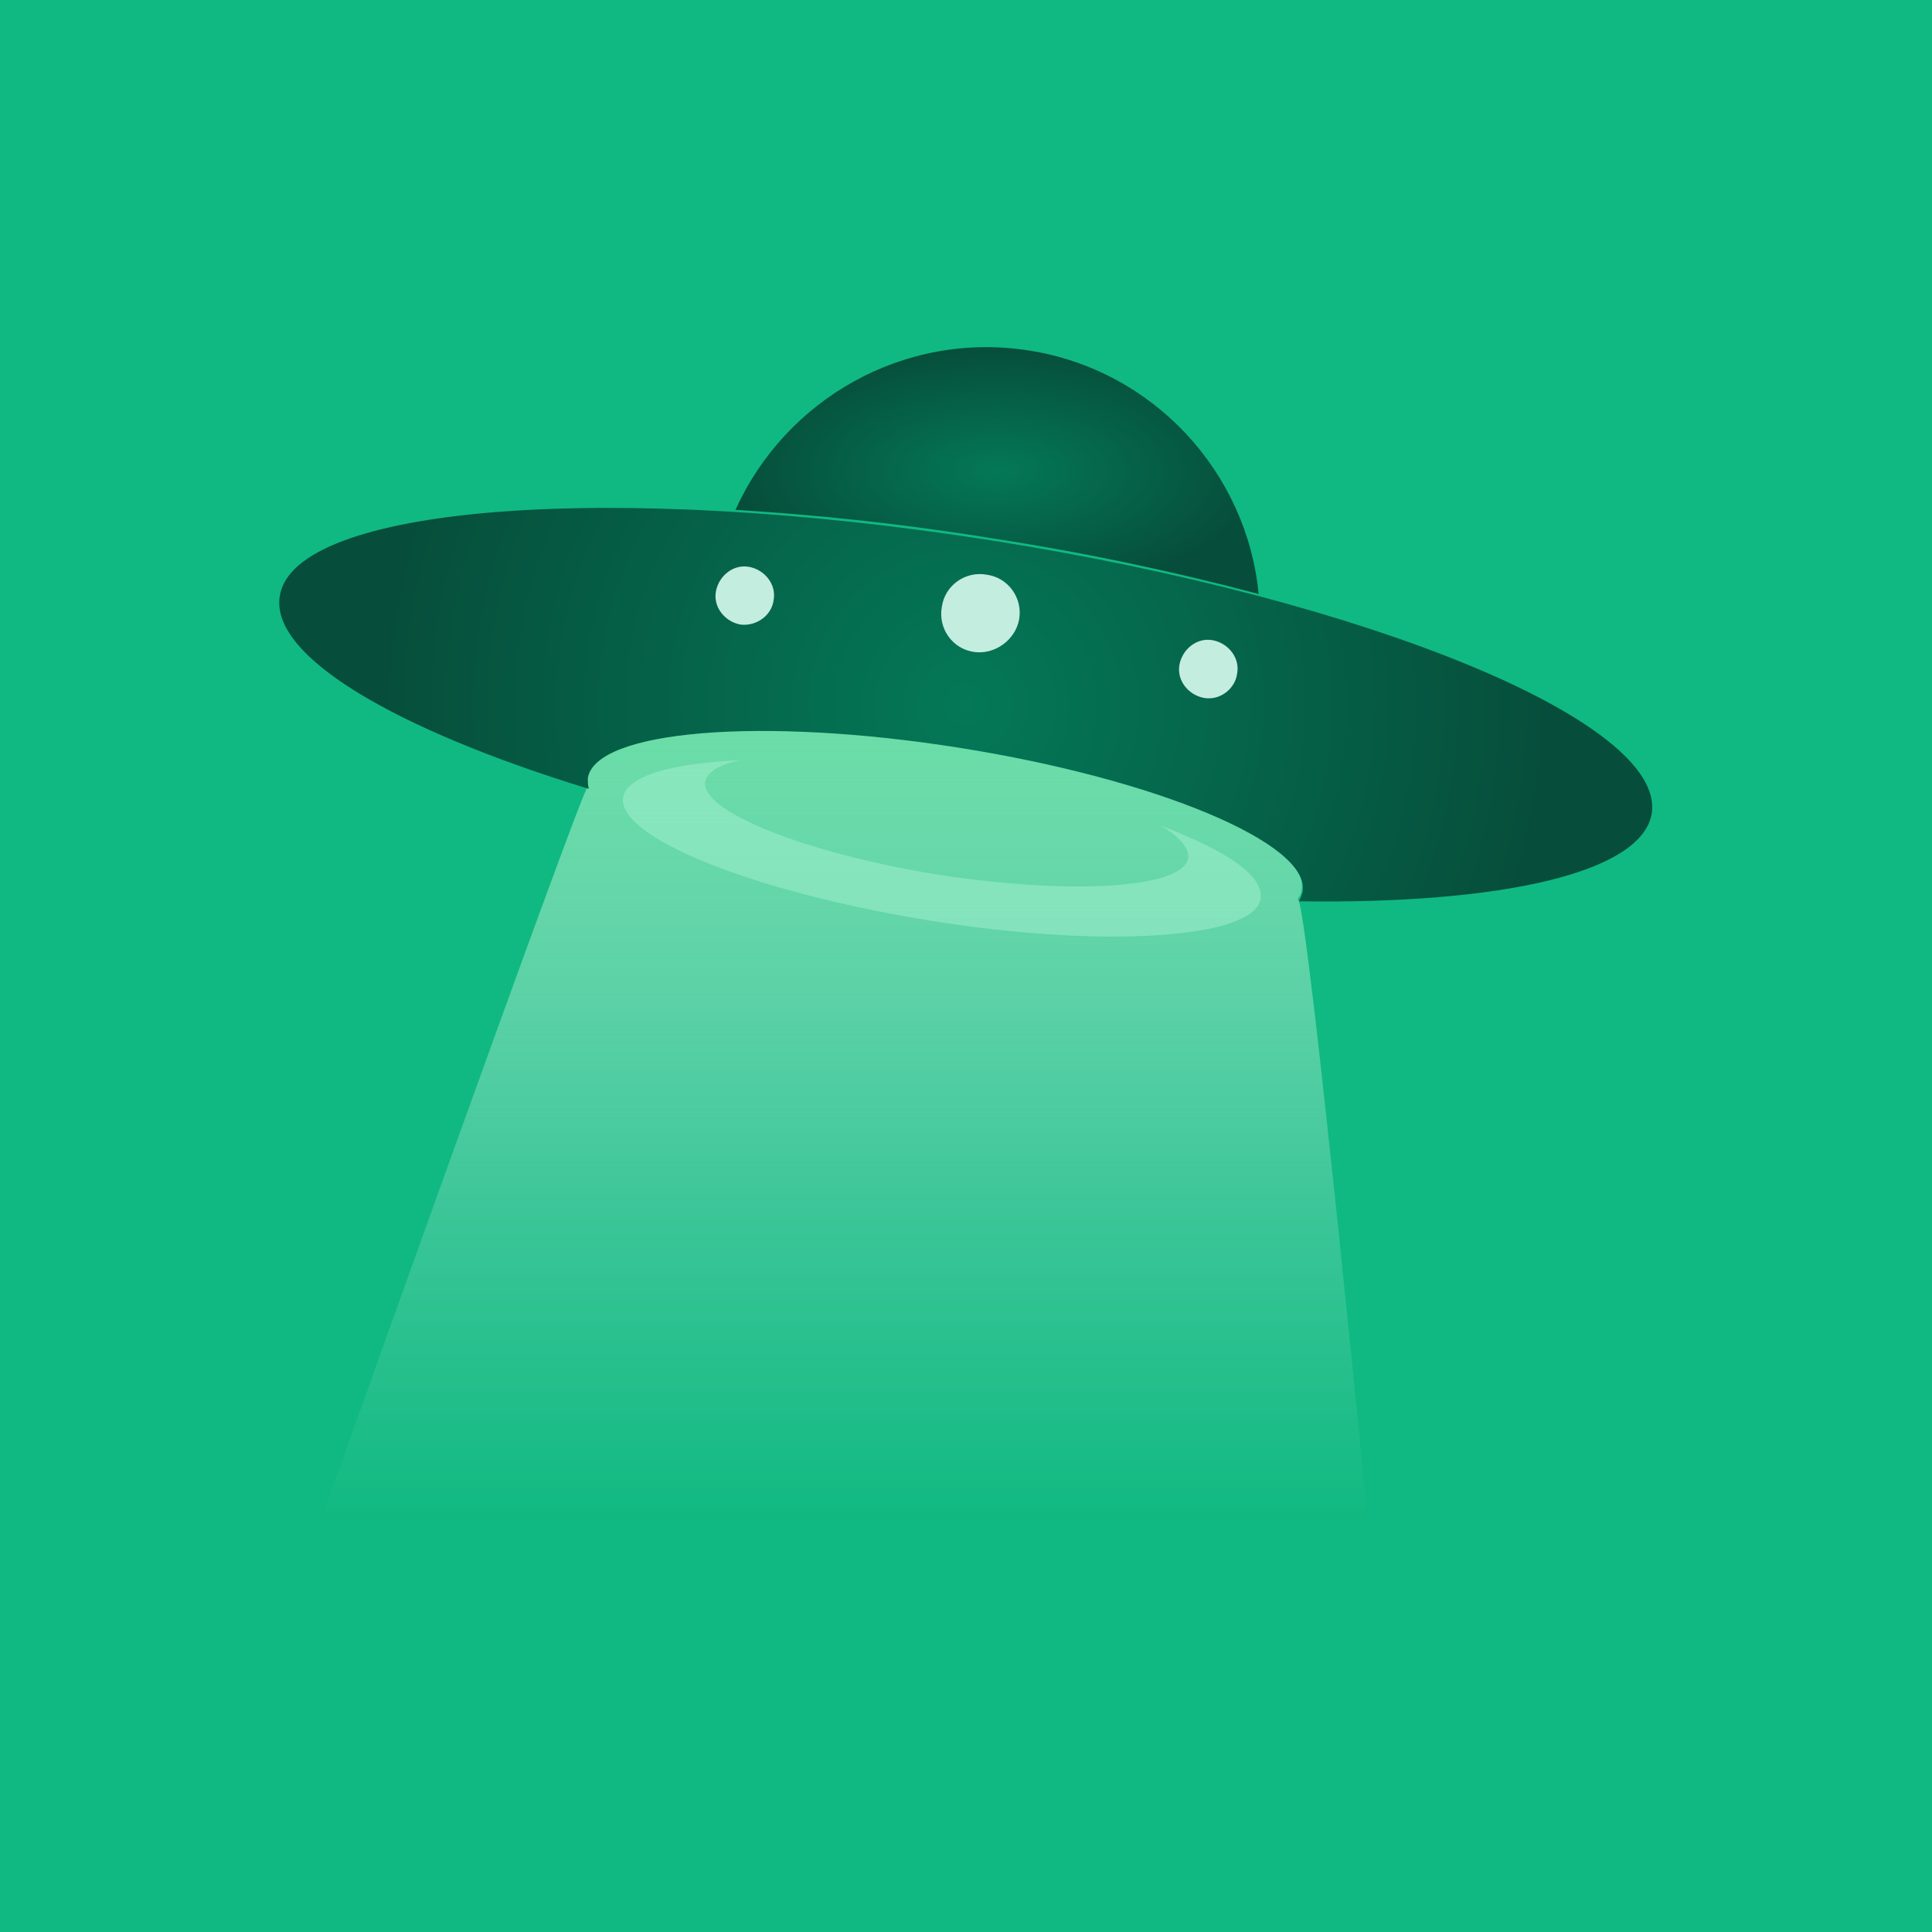
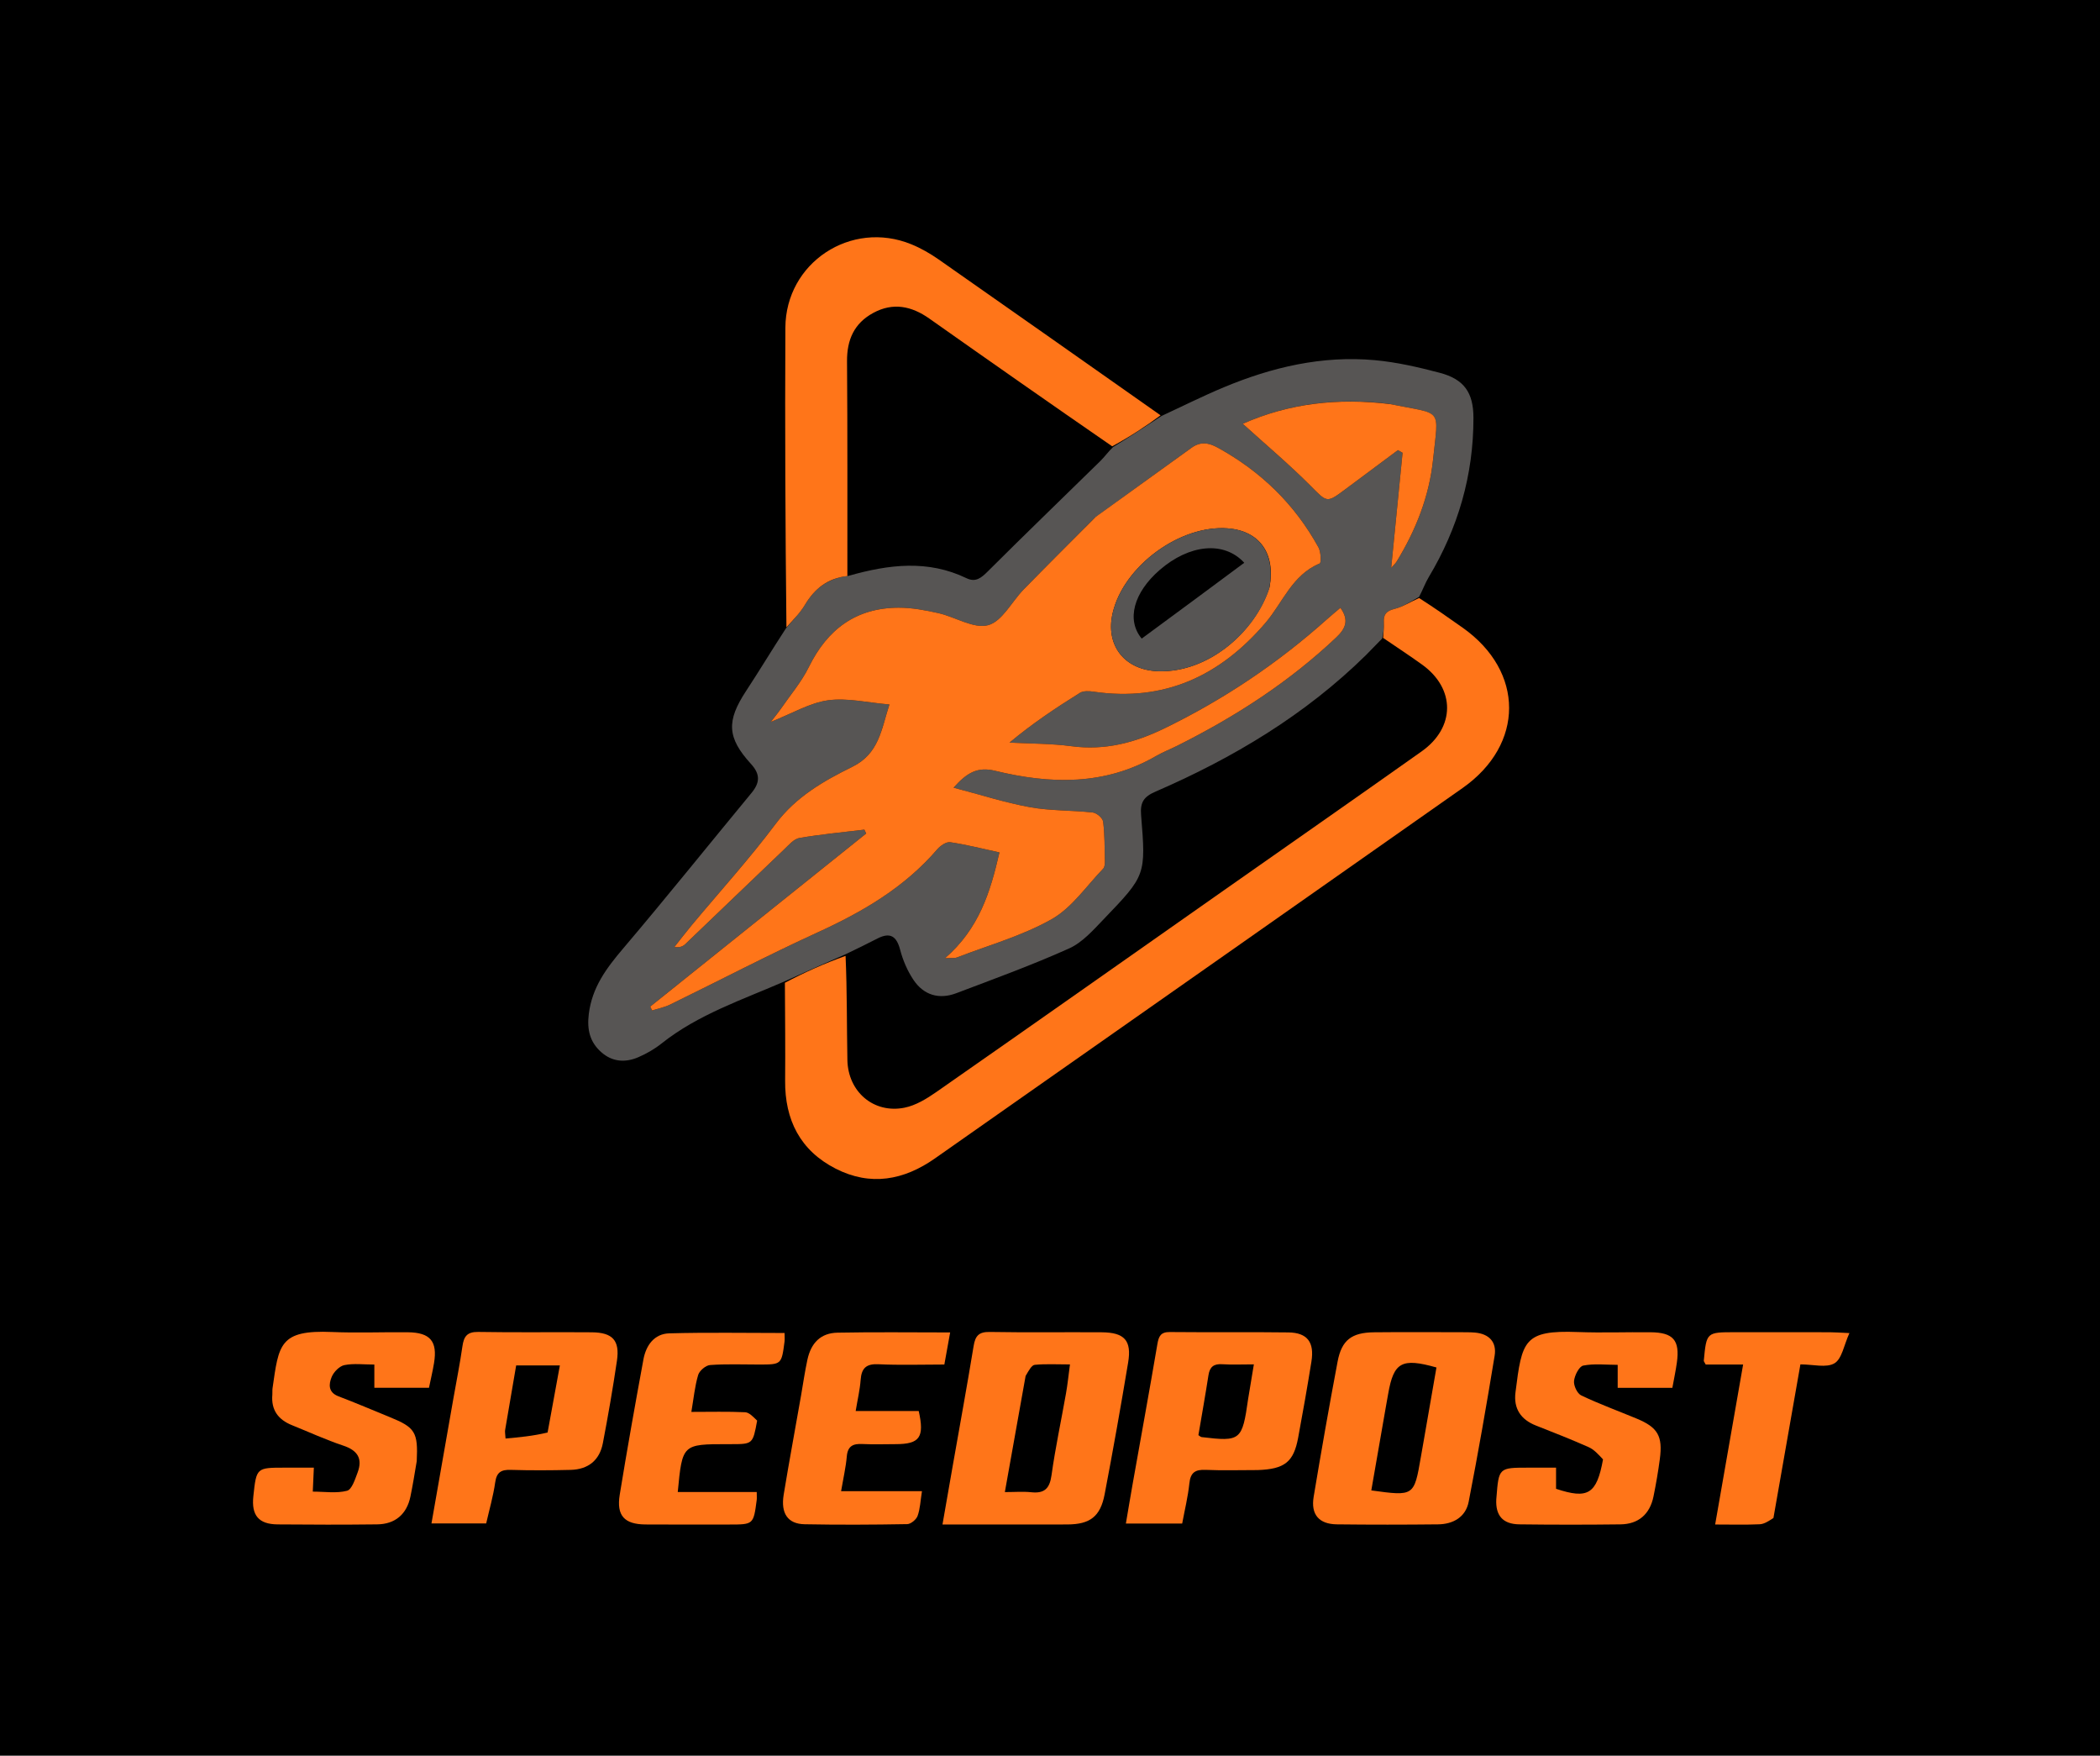
- <svg xmlns="http://www.w3.org/2000/svg" width="512" height="512" fill="none">
-   <path fill="#10B981" d="M0 0h512v512H0z" />
-   <circle cx="197.76" cy="157.84" r="10" fill="#fff" fill-opacity=".75" />
-   <circle cx="259.76" cy="161.84" r="12" fill="#fff" fill-opacity=".75" />
-   <circle cx="319.76" cy="177.84" r="10" fill="#fff" fill-opacity=".75" />
-   <path d="M344.963 235.676c2.075-12.698-38.872-29.804-90.967-38.094-52.09-8.296-96.404-4.665-98.48 8.033-.257 1.035 0 1.812.263 2.853-1.298-.521-76.714 211.212-76.714 211.212H364.14s-17.621-181.414-20.211-181.414c.515-.772 1.035-1.549 1.035-2.59Z" fill="url(#a)" />
-   <path d="M314.902 227.386c-1.298 8.033-30.839 9.845-66.343 4.402-35.247-5.7-62.982-16.843-61.684-24.618.521-2.59 3.888-4.665 9.331-5.7-18.141.777-30.062 4.145-31.096 9.845-1.555 10.628 34.726 25.139 81.373 32.657 46.647 7.512 85.782 4.665 87.594-5.7 1.041-6.226-9.33-12.961-26.431-19.439 4.923 2.847 7.513 5.957 7.256 8.553Z" fill="#A7F3D0" fill-opacity=".5" />
-   <path d="M333.557 157.413c-3.104-32.137-27.729-59.351-60.9-64.53-33.172-5.186-64.531 12.954-77.749 42.238 21.251 1.298 44.057 3.631 67.904 7.518 25.396 3.888 49.237 9.074 70.745 14.774Z" fill="url(#b)" />
-   <path d="M74.142 158.002c-2.59 15.808 30.319 35.247 81.894 51.055-.257-1.04-.257-1.818-.257-2.853 2.07-12.698 46.127-16.328 98.48-8.032 52.347 8.29 93.037 25.396 90.961 38.094-.257 1.04-.514 1.818-1.035 2.589 53.645.778 90.968-7.512 93.557-23.32 3.625-24.104-74.638-56.498-174.93-72.306-100.555-15.808-185.045-9.331-188.67 14.773Zm115.586-1.298c.778-4.145 4.665-7.255 8.81-6.477 4.145.777 7.256 4.665 6.478 8.81-.52 4.145-4.665 6.998-8.81 6.478-4.145-.778-7.255-4.666-6.478-8.811Zm59.866 4.145c.777-5.7 6.22-9.587 11.92-8.547 5.7.778 9.588 6.215 8.553 11.921-1.041 5.442-6.478 9.33-11.92 8.553-5.706-.778-9.594-6.221-8.553-11.927Zm62.975 15.294c.778-4.145 4.665-7.255 8.81-6.478 4.145.778 7.255 4.666 6.478 8.811-.515 4.145-4.665 7.255-8.81 6.477-4.145-.777-7.256-4.665-6.478-8.81Z" fill="url(#c)" />
-   <defs>
-     <radialGradient id="b" cx="0" cy="0" r="1" gradientUnits="userSpaceOnUse" gradientTransform="matrix(0 32.7063 -69.3245 0 264.232 124.706)">
-       <stop stop-color="#047857" />
-       <stop offset="1" stop-color="#064E3B" />
-     </radialGradient>
-     <radialGradient id="c" cx="0" cy="0" r="1" gradientUnits="userSpaceOnUse" gradientTransform="translate(255.837 186.754) scale(1389.61)">
-       <stop stop-color="#047857" />
-       <stop offset=".115" stop-color="#064E3B" />
-     </radialGradient>
-     <linearGradient id="a" x1="224.998" y1="157.606" x2="224.998" y2="403.696" gradientUnits="userSpaceOnUse">
-       <stop stop-color="#86EFAC" stop-opacity=".75" />
-       <stop offset=".635" stop-color="#fff" stop-opacity=".2" />
-       <stop offset="1" stop-color="#fff" stop-opacity="0" />
-     </linearGradient>
-   </defs>
+ <svg xmlns="http://www.w3.org/2000/svg" width="664" height="555" viewBox="0 0 664 555" fill="none">
+   <rect width="664" height="555" fill="black" />
+   <path d="M310.06 481.922C305.95 481.922 302.334 481.922 298.004 481.922C299.138 475.427 300.15 469.598 301.174 463.771C303.418 451.005 305.755 438.253 307.856 425.463C308.378 422.281 309.507 420.996 312.937 421.057C324.741 421.265 336.552 421.08 348.359 421.162C355.546 421.212 357.867 423.74 356.706 430.718C354.391 444.634 351.923 458.527 349.274 472.383C347.926 479.431 344.644 481.876 337.496 481.911C328.515 481.954 319.534 481.922 310.06 481.922ZM324.287 434.963C322.138 446.988 319.988 459.013 317.725 471.674C320.869 471.674 323.493 471.453 326.065 471.725C330.211 472.163 331.891 470.594 332.478 466.368C333.686 457.677 335.545 449.078 337.068 440.429C337.566 437.599 337.853 434.732 338.312 431.32C334.086 431.32 330.613 431.113 327.193 431.448C326.188 431.547 325.335 433.183 324.287 434.963Z" fill="#FF7519" />
+   <path d="M460.912 421.135C463.058 421.169 464.731 421.106 466.385 421.254C470.829 421.653 473.302 424.233 472.586 428.586C470.048 444.011 467.375 459.418 464.376 474.758C463.438 479.557 459.502 481.825 454.701 481.878C444.044 481.996 433.385 482.002 422.729 481.877C417.056 481.811 414.428 478.784 415.366 473.162C417.745 458.887 420.25 444.629 422.939 430.409C424.224 423.619 427.386 421.24 434.453 421.163C443.111 421.069 451.772 421.137 460.912 421.135ZM438.18 444.821C436.651 453.591 435.123 462.362 433.592 471.145C447.125 473.008 447.125 473.008 449.268 460.563C449.494 459.253 449.731 457.944 449.959 456.634C451.376 448.494 452.791 440.353 454.195 432.283C443.201 429.181 440.69 430.619 438.941 440.541C438.739 441.686 438.56 442.835 438.18 444.821Z" fill="#FF7519" />
+   <path d="M131.77 461.887C131.086 465.924 130.519 469.535 129.771 473.108C128.608 478.663 124.965 481.816 119.251 481.883C108.766 482.007 98.276 481.989 87.79 481.893C81.777 481.838 79.461 479.031 80.104 473.014C81.073 463.954 81.073 463.954 90.038 463.954C93.006 463.954 95.973 463.954 99.237 463.954C99.121 466.539 99.029 468.627 98.899 471.529C102.668 471.529 106.395 472.132 109.735 471.258C111.255 470.859 112.266 467.636 113.061 465.525C114.719 461.128 113.101 458.501 108.539 456.987C103.026 455.157 97.723 452.696 92.321 450.528C87.95 448.775 85.685 445.695 86.112 440.865C86.171 440.203 86.078 439.524 86.172 438.87C88.158 425.035 88.33 420.354 105.031 421.07C113.006 421.413 121.01 421.062 128.999 421.154C136.042 421.235 138.364 424.015 137.241 430.853C136.815 433.448 136.196 436.011 135.642 438.697C129.769 438.697 124.197 438.697 118.365 438.697C118.365 436.326 118.365 434.243 118.365 431.362C115.042 431.362 111.87 430.94 108.901 431.533C107.331 431.847 105.532 433.687 104.878 435.269C103.946 437.527 103.693 440.141 107.032 441.404C112.475 443.464 117.825 445.769 123.218 447.963C131.278 451.244 132.209 452.701 131.77 461.887Z" fill="#FF7519" />
+   <path d="M506.862 461.345C505.366 459.733 504.013 458.222 502.321 457.472C496.845 455.043 491.266 452.839 485.686 450.653C480.833 448.753 478.536 445.255 479.183 440.132C481.243 423.823 481.751 420.438 498.908 421.081C506.561 421.368 514.235 421.07 521.898 421.149C529.093 421.223 531.185 423.664 530.211 430.726C529.849 433.346 529.287 435.938 528.784 438.72C522.917 438.72 517.338 438.72 511.498 438.72C511.498 436.375 511.498 434.294 511.498 431.453C507.739 431.453 504.063 431.001 500.612 431.685C499.306 431.944 497.885 434.757 497.694 436.533C497.535 438.012 498.7 440.511 499.967 441.115C505.668 443.832 511.626 446.008 517.47 448.432C524.182 451.215 525.789 453.943 524.824 461.231C524.301 465.185 523.621 469.125 522.826 473.034C521.683 478.656 518.078 481.813 512.382 481.882C501.72 482.011 491.055 482.012 480.394 481.876C475.159 481.809 472.84 479.075 473.111 473.945C473.12 473.778 473.144 473.613 473.157 473.447C473.898 463.954 473.898 463.954 483.323 463.954C486.13 463.954 488.937 463.954 492.011 463.954C492.011 466.493 492.011 468.576 492.011 470.638C502.099 473.988 504.858 472.334 506.862 461.345Z" fill="#FF7519" />
+   <path d="M397.7 464.714C391.91 464.715 386.573 464.886 381.253 464.653C377.999 464.511 376.432 465.415 376.072 468.888C375.631 473.147 374.588 477.343 373.794 481.625C367.769 481.625 362.182 481.625 355.992 481.625C356.747 477.196 357.414 473.148 358.131 469.109C360.75 454.37 363.446 439.644 365.955 424.886C366.384 422.366 367.031 421.053 369.915 421.083C382.405 421.212 394.898 421.037 407.387 421.203C413.365 421.282 415.646 424.296 414.66 430.418C413.365 438.469 411.955 446.503 410.458 454.52C409.032 462.16 406.211 464.415 397.7 464.714ZM394.65 442.211C395.209 438.842 395.767 435.473 396.459 431.304C392.629 431.304 389.524 431.458 386.443 431.257C383.775 431.082 382.516 432.092 382.108 434.71C381.119 441.07 379.986 447.408 378.925 453.674C379.385 453.963 379.648 454.258 379.942 454.293C392.308 455.768 392.775 455.403 394.65 442.211Z" fill="#FF7519" />
+   <path d="M143.334 442.223C144.363 436.396 145.441 431.013 146.216 425.588C146.657 422.504 147.675 420.986 151.206 421.049C163.176 421.263 175.153 421.061 187.126 421.165C193.718 421.222 196.012 423.743 195.069 430.159C193.789 438.871 192.277 447.554 190.621 456.203C189.585 461.616 185.998 464.519 180.431 464.658C174.116 464.816 167.789 464.845 161.476 464.654C158.442 464.563 157.032 465.41 156.576 468.618C155.954 472.989 154.705 477.272 153.725 481.593C148.144 481.593 142.562 481.593 136.426 481.593C138.743 468.378 141 455.514 143.334 442.223ZM173.145 452.842C174.413 445.91 175.681 438.979 177.025 431.635C171.851 431.635 167.62 431.635 163.207 431.635C162.003 438.638 160.839 445.343 159.715 452.054C159.614 452.659 159.768 453.305 159.849 454.746C164.241 454.347 168.447 453.966 173.145 452.842Z" fill="#FF7519" />
+   <path d="M253.296 441.088C253.984 437.059 254.518 433.435 255.287 429.86C256.449 424.459 259.542 421.385 264.821 421.281C276.433 421.051 288.054 421.209 300.428 421.209C299.786 424.761 299.219 427.899 298.595 431.353C291.377 431.353 284.562 431.587 277.774 431.262C273.888 431.076 272.401 432.49 272.127 436.2C271.897 439.317 271.161 442.396 270.558 446.045C277.505 446.045 284.057 446.045 290.491 446.045C292.373 454.383 290.787 456.52 283.198 456.521C279.704 456.522 276.202 456.661 272.716 456.481C269.761 456.329 268.039 457.074 267.748 460.405C267.446 463.861 266.645 467.273 265.946 471.386C274.362 471.386 282.547 471.386 291.517 471.386C291.018 474.506 290.943 476.994 290.132 479.214C289.712 480.363 288 481.787 286.849 481.807C276.036 481.998 265.215 482.056 254.402 481.845C249.091 481.741 246.818 478.416 247.795 472.474C249.495 462.135 251.419 451.833 253.296 441.088Z" fill="#FF7519" />
+   <path d="M239.401 449.087C238.033 456.524 238.033 456.524 231.056 456.525C230.723 456.525 230.389 456.525 230.056 456.525C215.748 456.525 215.748 456.525 214.301 471.657C222.585 471.657 230.831 471.657 239.272 471.657C239.272 472.92 239.345 473.575 239.261 474.208C238.238 481.932 238.232 481.932 230.578 481.932C221.748 481.932 212.919 481.978 204.09 481.913C197.431 481.864 194.877 479.124 195.952 472.519C198.278 458.228 200.825 443.97 203.448 429.73C204.265 425.297 206.859 421.629 211.609 421.497C223.699 421.162 235.804 421.386 248.075 421.386C248.075 422.501 248.163 423.307 248.062 424.089C247.119 431.354 247.109 431.353 240.004 431.355C234.84 431.357 229.659 431.137 224.522 431.512C223.148 431.612 221.152 433.307 220.751 434.659C219.684 438.251 219.332 442.055 218.601 446.327C224.666 446.327 230.14 446.178 235.595 446.435C236.914 446.497 238.169 447.899 239.401 449.087Z" fill="#FF7519" />
+   <path d="M560.744 479.87C559.245 480.833 557.848 481.783 556.411 481.85C551.969 482.056 547.511 481.925 542.314 481.925C545.283 464.948 548.148 448.561 551.157 431.355C546.644 431.355 542.771 431.355 539.328 431.355C538.865 430.472 538.711 430.319 538.723 430.182C539.572 421.135 539.573 421.135 548.582 421.135C558.56 421.135 568.537 421.126 578.515 421.145C580.138 421.148 581.76 421.279 584.767 421.412C583.027 425.228 582.407 429.554 580.048 430.958C577.479 432.487 573.296 431.305 569.272 431.305C566.427 447.528 563.627 463.491 560.744 479.87Z" fill="#FF7519" />
+   <path d="M367.258 131.497C373.82 128.46 380.293 125.212 386.96 122.428C402.215 116.056 418.073 112.348 434.687 113.854C441.604 114.48 448.493 116.073 455.231 117.848C462.929 119.876 465.878 124.092 465.889 132.071C465.913 150.177 461.041 166.932 451.749 182.448C450.661 184.266 449.939 186.303 448.706 188.676C445.902 190.274 443.54 191.853 440.949 192.48C438.348 193.11 437.395 194.226 437.557 196.78C437.658 198.392 437.415 200.025 437.026 201.848C435.121 203.73 433.562 205.46 431.905 207.09C412.658 226.026 389.912 239.612 365.316 250.269C361.674 251.848 360.468 253.591 360.803 257.683C362.354 276.649 362.274 276.726 348.963 290.592C345.664 294.029 342.236 297.937 338.053 299.816C326.389 305.058 314.332 309.442 302.358 313.974C296.909 316.037 292.045 314.58 288.804 309.721C286.909 306.879 285.483 303.55 284.616 300.238C283.489 295.933 281.481 294.632 277.482 296.658C274.225 298.309 270.971 299.964 267.304 301.684C260.64 304.569 254.388 307.386 248.135 310.203C234.76 316.043 220.769 320.64 209.109 329.916C206.922 331.656 204.4 333.098 201.83 334.205C197.738 335.968 193.63 335.713 190.15 332.644C186.505 329.43 185.56 325.51 186.173 320.533C187.208 312.123 191.744 306.059 196.992 299.882C210.761 283.673 224.061 267.067 237.613 250.673C240.269 247.459 240.466 244.796 237.473 241.518C229.825 233.143 229.684 227.895 235.913 218.421C240.091 212.066 244.004 205.537 248.509 198.632C250.838 195.879 252.993 193.76 254.485 191.247C257.585 186.024 261.804 182.732 268.33 182.025C281.104 178.388 293.424 176.916 305.599 182.779C308.523 184.188 310.308 182.654 312.41 180.554C324.137 168.84 336.086 157.351 347.917 145.742C349.282 144.403 350.386 142.799 351.968 141.307C357.303 138.03 362.28 134.763 367.258 131.497ZM346.193 163.619C338.684 171.181 331.133 178.701 323.685 186.322C319.898 190.197 316.884 196.426 312.448 197.626C307.897 198.856 302.086 195.036 296.735 193.829C292.613 192.899 288.349 192.092 284.149 192.101C270.699 192.13 261.634 198.903 255.755 210.847C253.423 215.585 249.878 219.729 246.857 224.123C246.108 225.213 245.249 226.226 243.732 228.194C250.612 225.48 256.051 222.171 261.837 221.374C267.896 220.538 274.287 222.115 281.221 222.694C278.639 230.718 277.942 238.251 269.448 242.431C260.44 246.863 251.676 251.872 245.265 260.431C236.987 271.482 227.653 281.743 218.799 292.364C216.889 294.655 215.084 297.033 213.23 299.371C214.922 299.606 215.925 299.172 216.666 298.464C227.142 288.461 237.565 278.402 248.051 268.408C249.477 267.049 251.037 265.194 252.763 264.898C259.56 263.733 266.448 263.098 273.302 262.266C273.496 262.672 273.69 263.078 273.884 263.484C251.12 281.723 228.357 299.962 205.593 318.201C205.792 318.61 205.992 319.019 206.191 319.428C208.082 318.824 210.083 318.442 211.849 317.581C227.424 309.98 242.797 301.939 258.553 294.737C272.799 288.226 286.003 280.535 296.336 268.497C297.316 267.354 299.196 266.052 300.449 266.238C305.634 267.006 310.738 268.318 316.015 269.462C313.111 282.131 309.544 293.594 298.803 302.905C301.24 302.789 301.92 302.919 302.469 302.706C312.571 298.799 323.224 295.851 332.55 290.566C338.947 286.941 343.519 280.078 348.826 274.584C349.31 274.083 349.366 273.01 349.349 272.209C349.263 268.044 349.318 263.852 348.796 259.736C348.654 258.614 346.765 256.986 345.538 256.85C338.932 256.118 332.182 256.345 325.675 255.168C317.793 253.742 310.106 251.245 301.51 248.997C305.82 244.152 309.175 242.328 314.667 243.666C332.063 247.903 349.312 248.379 365.563 238.978C367.719 237.731 370.073 236.827 372.307 235.709C390.585 226.562 407.619 215.599 422.524 201.486C425.387 198.775 426.677 196.097 423.822 192.138C422.252 193.477 420.863 194.612 419.527 195.806C404.025 209.67 386.936 221.126 368.217 230.233C358.86 234.785 349.361 237.299 338.838 235.894C332.356 235.028 325.748 235.098 319.197 234.748C326.423 228.716 333.868 223.76 341.454 219.027C342.557 218.338 344.37 218.442 345.786 218.649C368.116 221.918 385.762 213.694 400.111 196.923C405.604 190.502 408.55 181.731 417.272 178.124C417.792 177.909 417.669 174.463 416.89 173.046C409.39 159.404 398.653 148.988 385 141.489C382.047 139.867 379.502 139.557 376.7 141.585C366.73 148.802 356.72 155.965 346.193 163.619ZM439.13 127.66C423.055 125.704 407.554 127.493 392.955 133.963C400.314 140.637 407.551 146.72 414.206 153.385C419.68 158.867 419.368 159.165 425.457 154.615C430.966 150.498 436.488 146.4 442.005 142.294C442.497 142.572 442.99 142.85 443.482 143.128C442.3 155.082 441.118 167.035 439.881 179.543C440.645 178.65 441.24 178.118 441.639 177.465C447.711 167.532 451.927 156.849 453.129 145.261C454.865 128.515 456.367 131.186 439.13 127.66Z" fill="#575554" />
+   <path d="M248.176 310.669C254.385 307.386 260.638 304.568 267.363 302.172C267.855 313.425 267.732 324.259 267.938 335.087C268.129 345.133 276.241 352.09 285.957 350.172C289.539 349.464 293.03 347.321 296.105 345.176C326.439 324.02 356.675 302.723 386.943 281.472C407.807 266.824 428.724 252.251 449.526 237.516C460.205 229.951 460.204 217.697 449.682 210.117C445.632 207.198 441.447 204.466 437.324 201.648C437.412 200.025 437.655 198.391 437.554 196.779C437.393 194.226 438.345 193.109 440.946 192.48C443.538 191.852 445.899 190.273 448.708 189.047C453.549 192.142 458.052 195.29 462.535 198.466C482.037 212.284 482.065 235.324 462.478 249.095C414.546 282.793 366.561 316.416 318.598 350.07C310.967 355.424 303.324 360.762 295.706 366.135C285.809 373.118 275.246 375.064 264.204 369.419C253.014 363.698 248.148 354.028 248.25 341.604C248.334 331.448 248.236 321.292 248.176 310.669Z" fill="#FF7519" />
+   <path d="M366.969 131.295C362.281 134.766 357.303 138.032 351.667 141.088C331.956 127.496 312.886 114.136 293.86 100.716C288.229 96.744 282.372 95.515 276.098 98.926C270.074 102.201 267.77 107.412 267.822 114.22C267.997 136.846 267.915 159.473 267.932 182.1C261.804 182.735 257.586 186.026 254.485 191.25C252.993 193.763 250.838 195.882 248.663 198.323C248.323 166.841 248.17 135.216 248.328 103.592C248.431 83.031 269.078 69.445 288.134 77.216C291.183 78.46 294.121 80.148 296.826 82.038C320.148 98.336 343.404 114.728 366.969 131.295Z" fill="#FF7519" />
+   <path d="M346.46 163.384C356.721 155.966 366.73 148.803 376.701 141.586C379.503 139.558 382.048 139.868 385.001 141.49C398.653 148.989 409.391 159.405 416.89 173.047C417.669 174.464 417.792 177.91 417.273 178.125C408.551 181.732 405.605 190.503 400.111 196.924C385.762 213.695 368.116 221.919 345.786 218.65C344.37 218.443 342.558 218.339 341.454 219.028C333.869 223.761 326.423 228.717 319.197 234.749C325.748 235.099 332.356 235.029 338.838 235.895C349.361 237.3 358.86 234.786 368.217 230.234C386.936 221.127 404.026 209.671 419.528 195.807C420.863 194.613 422.252 193.478 423.822 192.139C426.678 196.098 425.387 198.776 422.524 201.487C407.619 215.6 390.586 226.563 372.307 235.71C370.073 236.828 367.72 237.732 365.563 238.979C349.313 248.38 332.063 247.904 314.668 243.667C309.175 242.329 305.821 244.153 301.511 248.998C310.106 251.246 317.794 253.743 325.675 255.169C332.182 256.346 338.933 256.119 345.538 256.851C346.765 256.987 348.654 258.615 348.797 259.737C349.319 263.853 349.264 268.045 349.35 272.21C349.366 273.011 349.31 274.084 348.826 274.585C343.519 280.079 338.947 286.942 332.551 290.566C323.224 295.852 312.571 298.8 302.469 302.707C301.921 302.92 301.24 302.79 298.803 302.906C309.544 293.595 313.112 282.132 316.015 269.463C310.738 268.319 305.634 267.007 300.449 266.239C299.196 266.053 297.317 267.355 296.336 268.498C286.003 280.536 272.799 288.227 258.554 294.738C242.797 301.94 227.425 309.981 211.849 317.582C210.083 318.443 208.083 318.825 206.191 319.429C205.992 319.02 205.793 318.611 205.594 318.202C228.357 299.963 251.121 281.724 273.884 263.485C273.69 263.079 273.497 262.673 273.303 262.267C266.449 263.099 259.561 263.734 252.764 264.899C251.038 265.195 249.477 267.05 248.051 268.409C237.566 278.403 227.142 288.462 216.667 298.465C215.926 299.173 214.923 299.607 213.23 299.372C215.084 297.034 216.889 294.656 218.799 292.365C227.654 281.744 236.987 271.483 245.265 260.432C251.676 251.873 260.44 246.864 269.448 242.432C277.943 238.252 278.64 230.719 281.221 222.695C274.287 222.116 267.896 220.539 261.837 221.375C256.052 222.172 250.612 225.481 243.732 228.195C245.249 226.227 246.109 225.214 246.858 224.124C249.878 219.73 253.423 215.586 255.755 210.848C261.634 198.904 270.7 192.131 284.15 192.102C288.349 192.093 292.613 192.9 296.736 193.83C302.086 195.037 307.898 198.857 312.449 197.627C316.884 196.427 319.898 190.198 323.685 186.323C331.133 178.702 338.685 171.182 346.46 163.384ZM401.418 185.642C403.384 174.995 398.287 167.808 388.215 167.027C373.128 165.857 355.321 178.92 351.832 193.716C349.386 204.088 355.647 211.859 366.252 212.192C382.058 212.689 396.87 199.815 401.418 185.642Z" fill="#FF7519" />
+   <path d="M439.567 127.745C456.365 131.188 454.863 128.516 453.126 145.262C451.925 156.85 447.709 167.534 441.637 177.467C441.238 178.119 440.643 178.652 439.879 179.544C441.116 167.036 442.298 155.083 443.48 143.13C442.988 142.852 442.495 142.574 442.003 142.296C436.486 146.402 430.963 150.5 425.455 154.616C419.366 159.166 419.678 158.868 414.204 153.386C407.549 146.721 400.312 140.638 392.953 133.965C407.552 127.494 423.052 125.705 439.567 127.745Z" fill="#FF7519" />
+   <path d="M401.323 186.032C396.867 199.815 382.055 212.689 366.249 212.191C355.644 211.858 349.383 204.087 351.829 193.716C355.318 178.919 373.125 165.856 388.212 167.026C398.284 167.807 403.381 174.994 401.323 186.032ZM377.964 189.361C383.101 185.553 388.239 181.744 393.421 177.903C386.981 170.887 376.005 172.094 366.671 180.188C358.479 187.292 356.074 195.962 360.999 201.871C366.446 197.857 371.918 193.826 377.964 189.361Z" fill="#575554" />
</svg>
